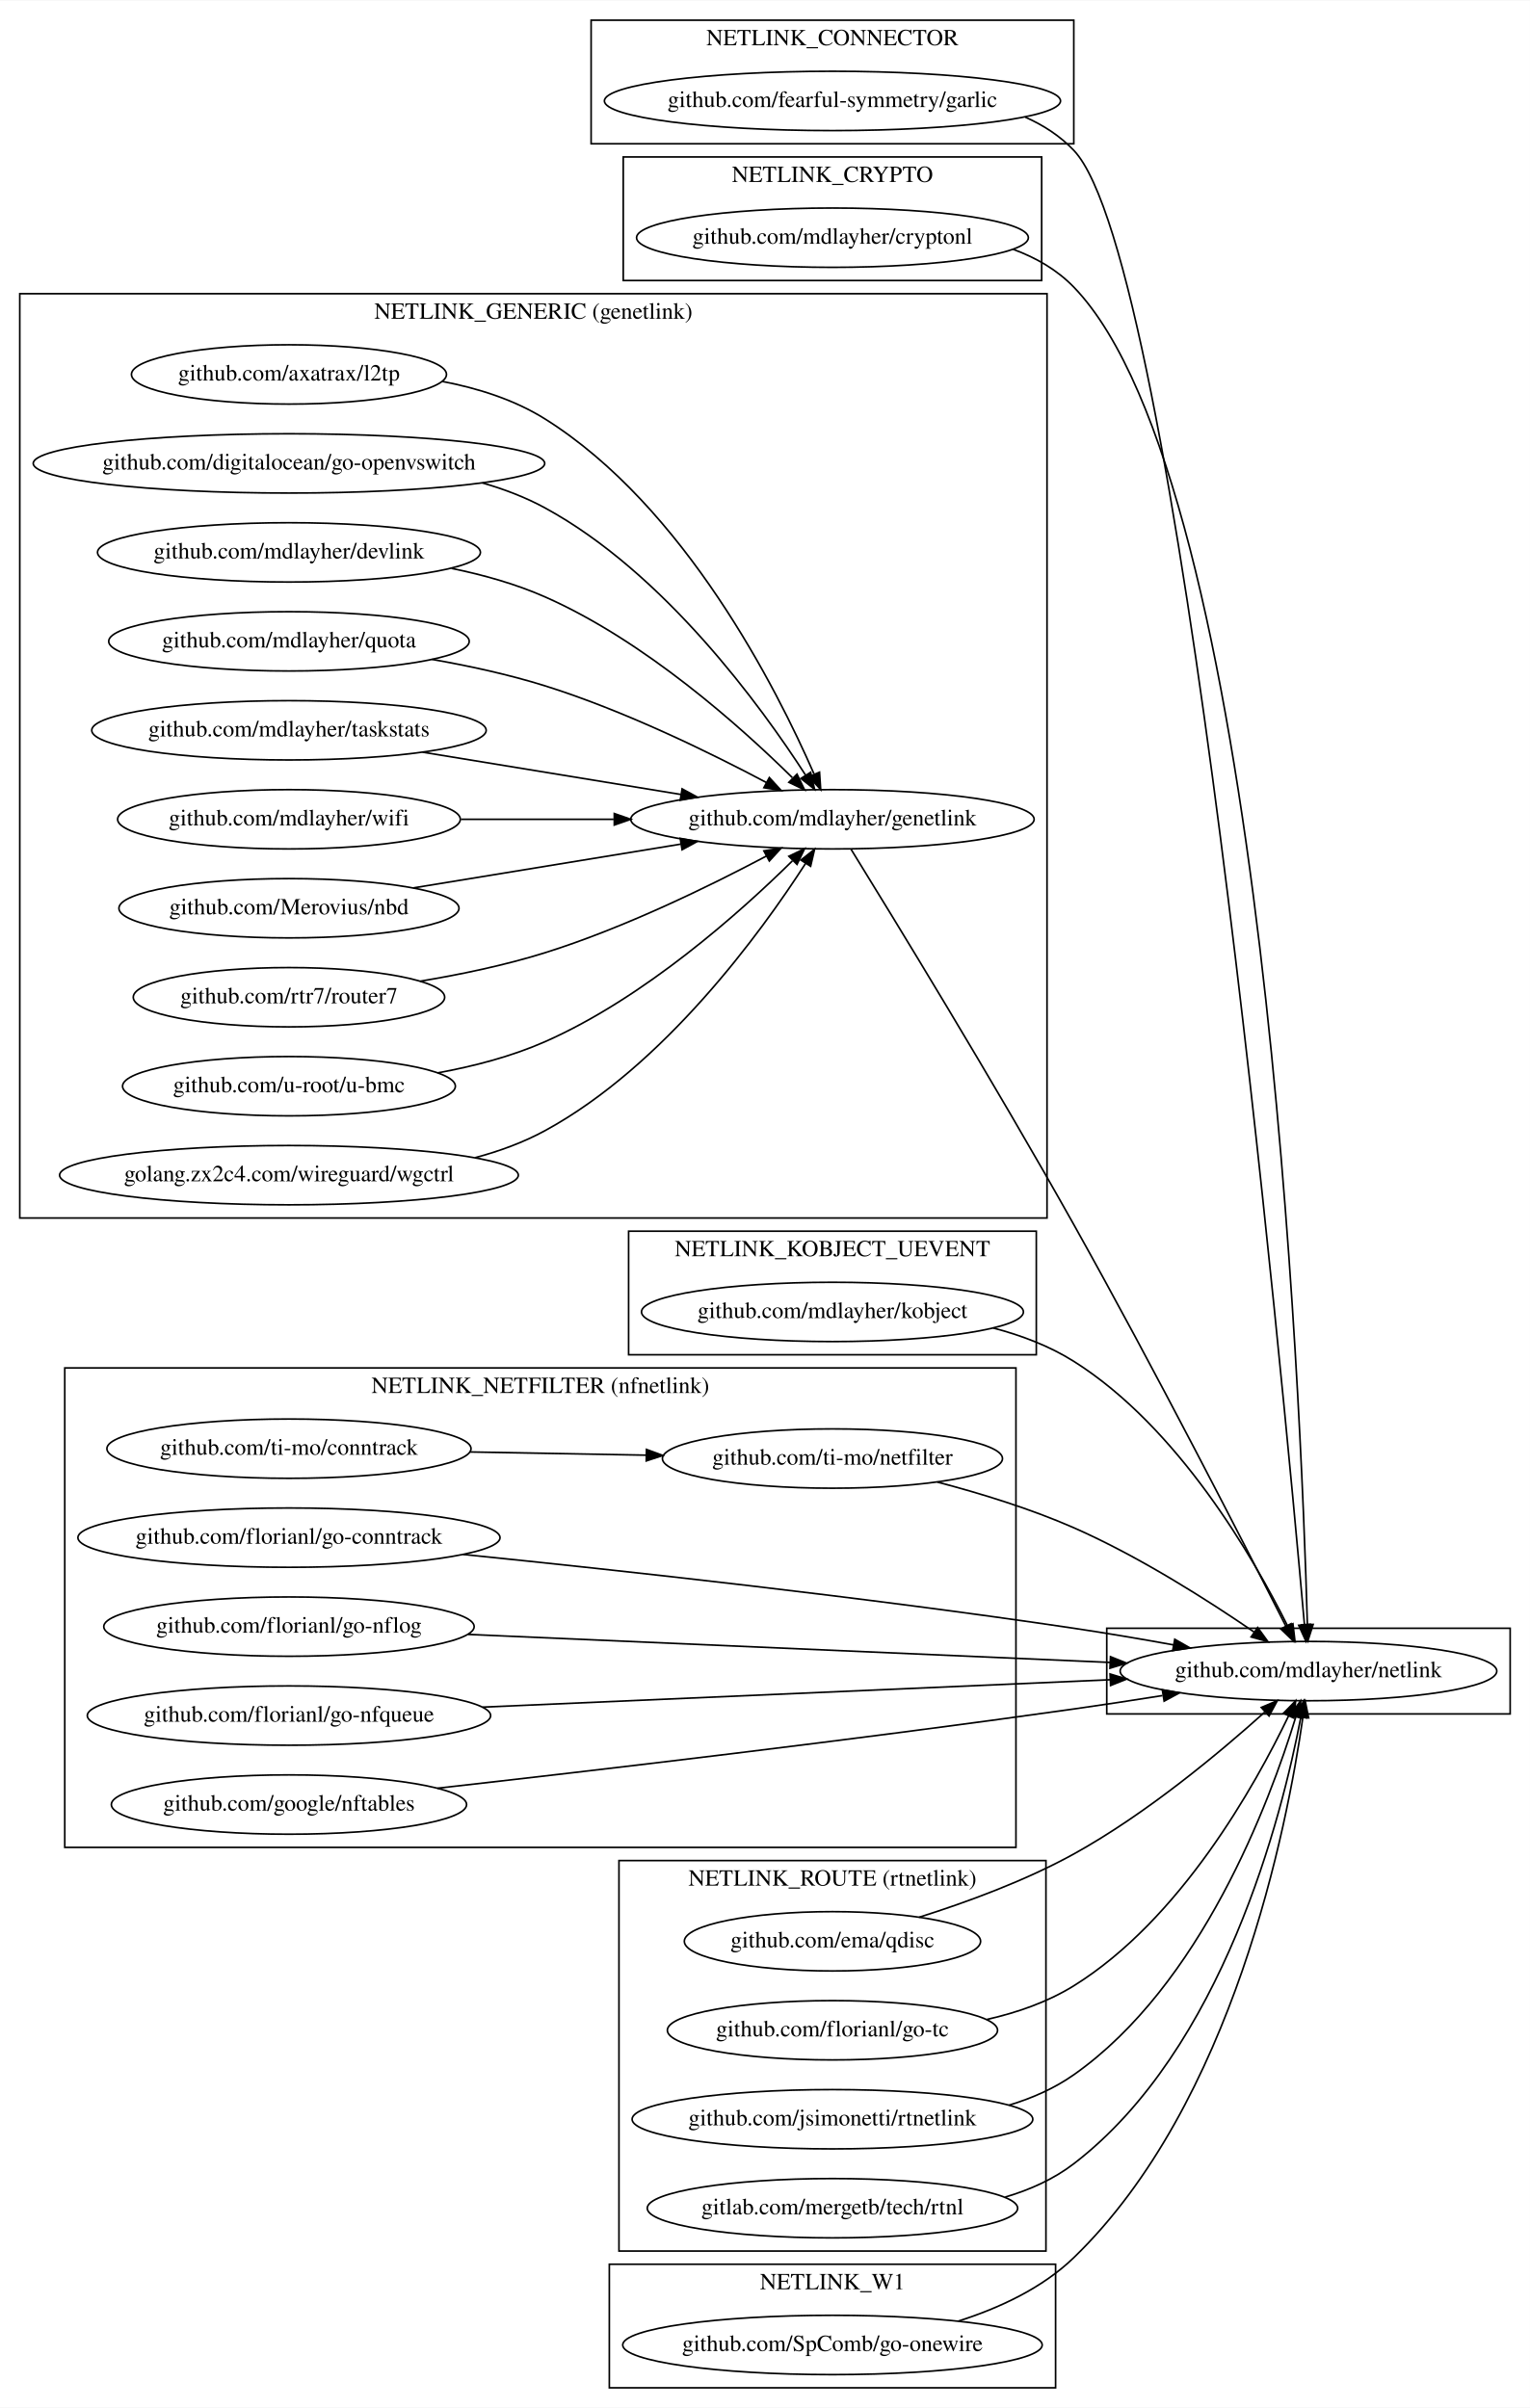
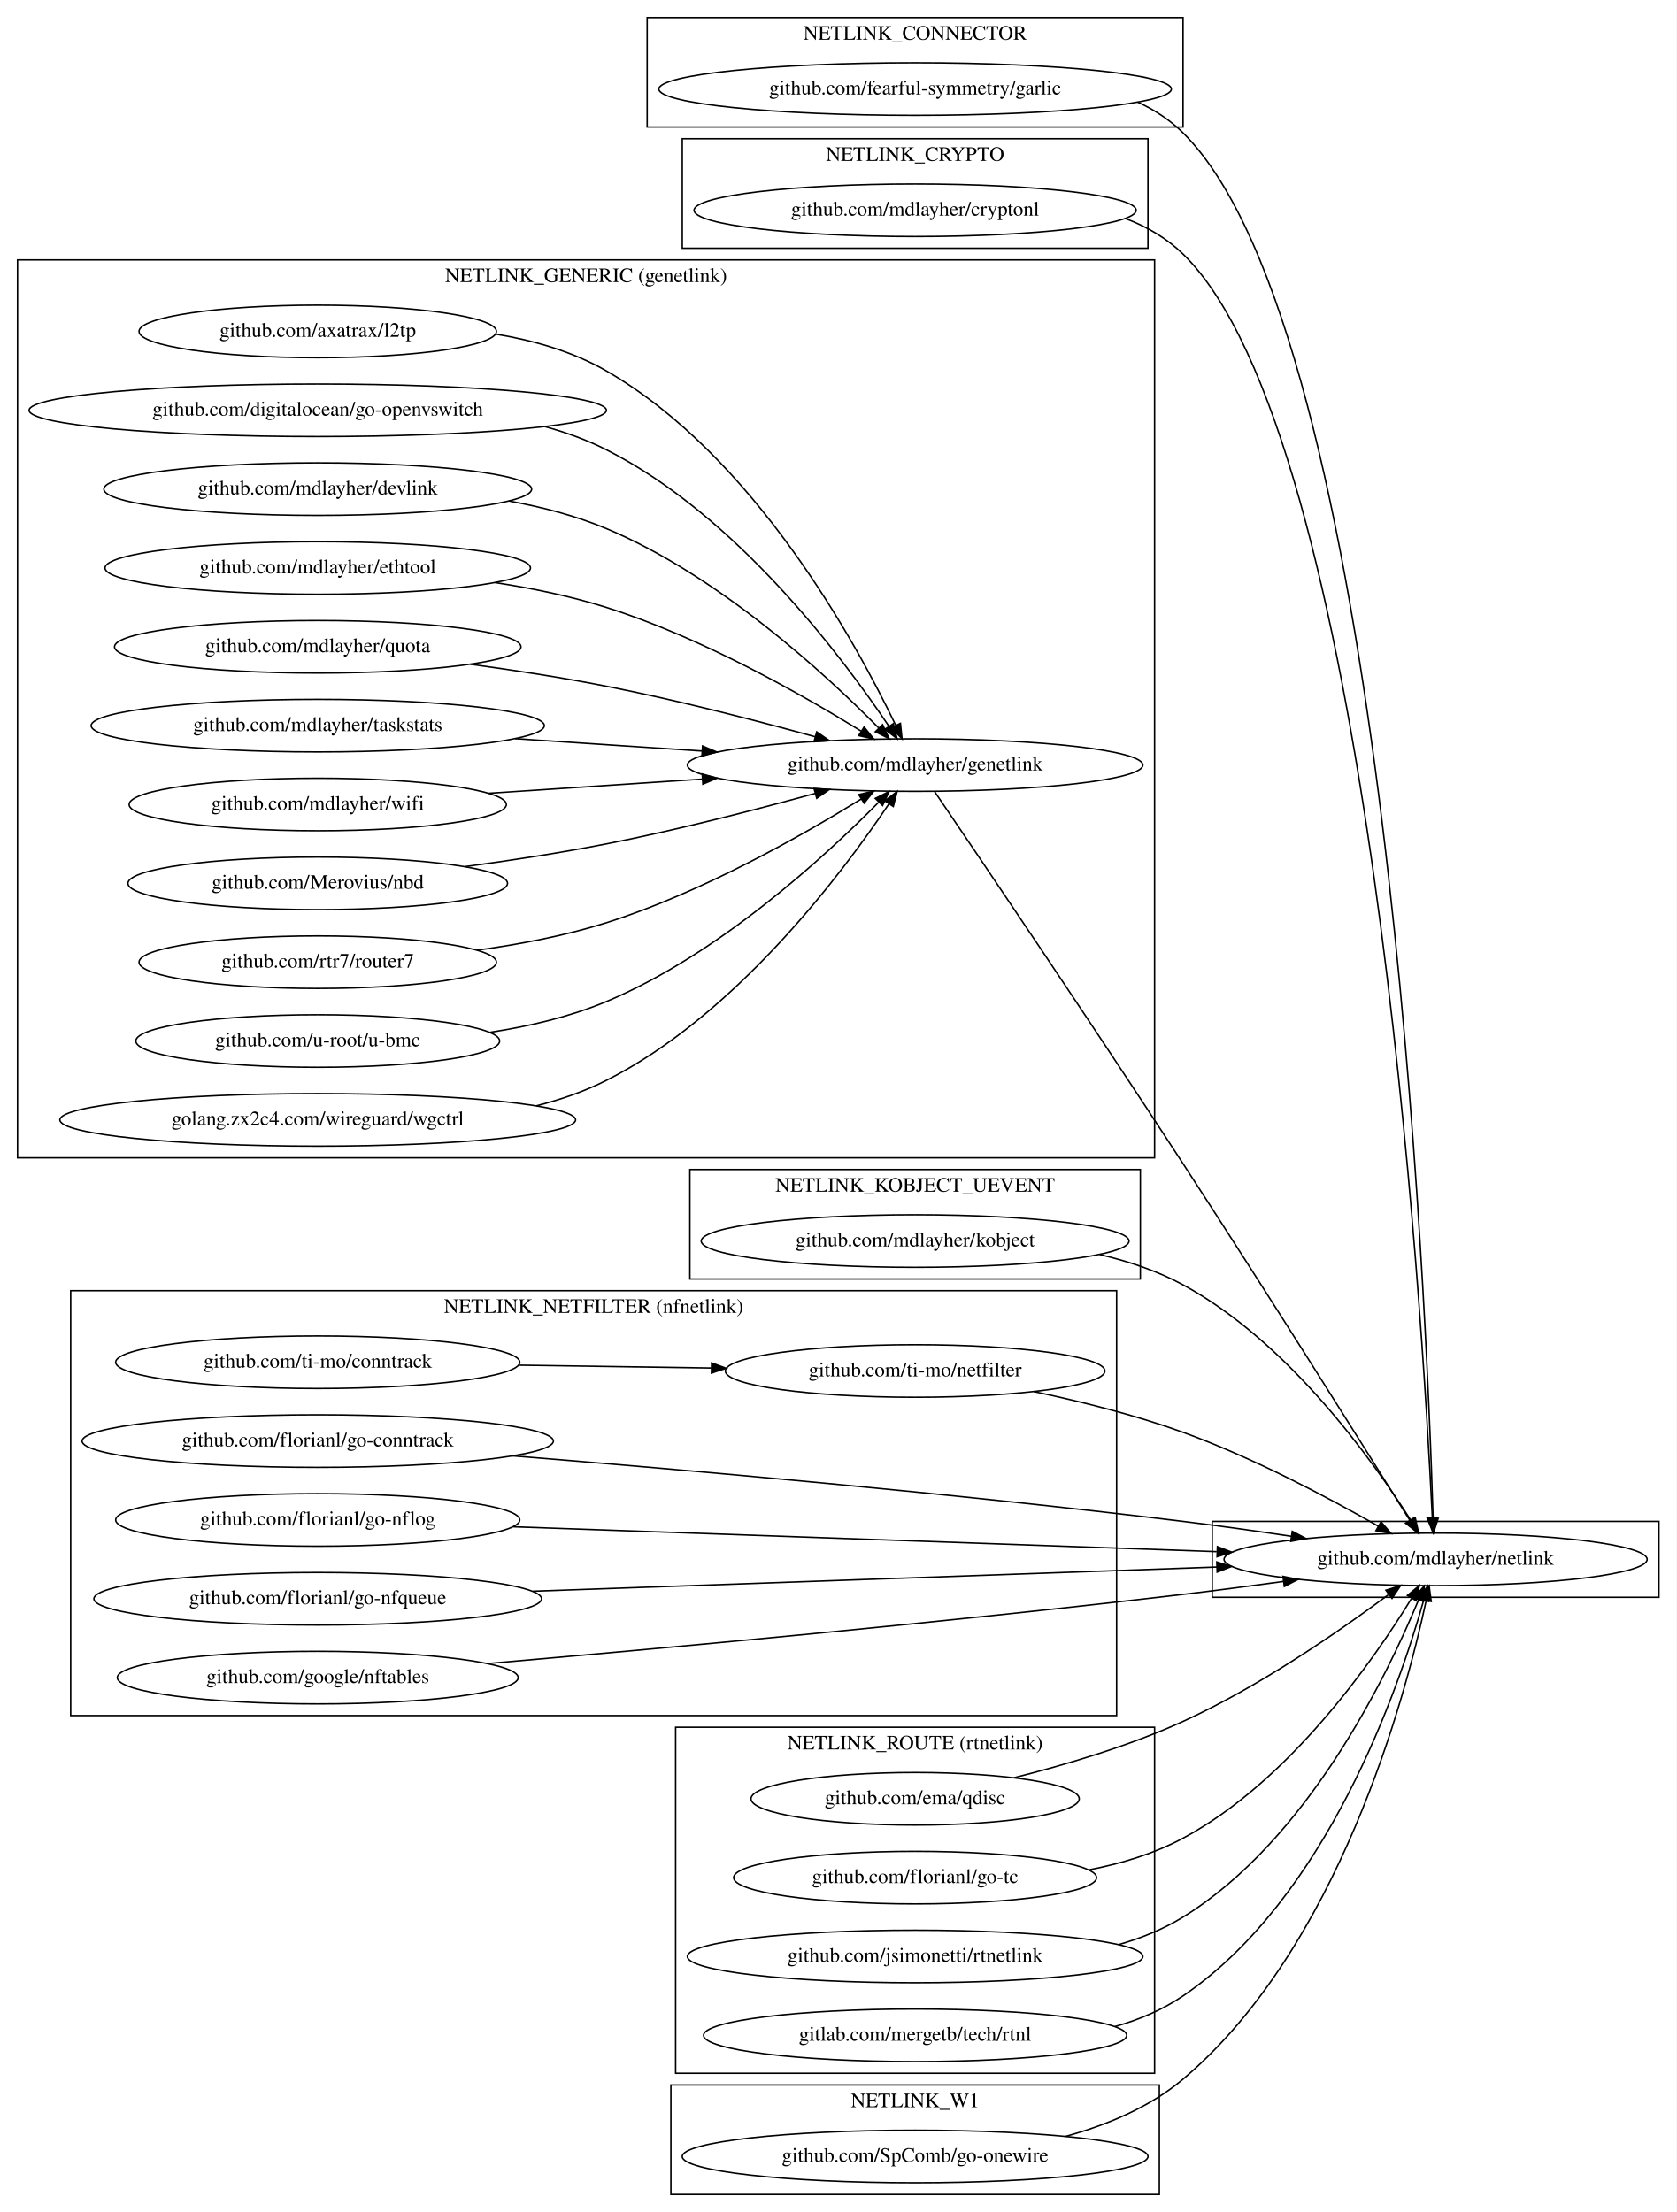
- <svg xmlns="http://www.w3.org/2000/svg" xmlns:xlink="http://www.w3.org/1999/xlink" width="928pt" height="1461pt" viewBox="0.00 0.00 928.33 1461.00">
-   <g id="graph0" class="graph" transform="scale(1 1) rotate(0) translate(4 1457)">
-     <polygon fill="#ffffff" stroke="transparent" points="-4,4 -4,-1457 924.328,-1457 924.328,4 -4,4" />
+ <svg xmlns="http://www.w3.org/2000/svg" xmlns:xlink="http://www.w3.org/1999/xlink" width="1148pt" height="1515pt" viewBox="0.00 0.00 1148.01 1515.00">
+   <g id="graph0" class="graph" transform="scale(1 1) rotate(0) translate(4 1511)">
+     <polygon fill="white" stroke="transparent" points="-4,4 -4,-1511 1144.01,-1511 1144.01,4 -4,4" />
    <g id="clust1" class="cluster">
-       <polygon fill="none" stroke="#000000" points="667.548,-417 667.548,-469 912.328,-469 912.328,-417 667.548,-417" />
+       <polygon fill="none" stroke="black" points="826.13,-417 826.13,-469 1132.01,-469 1132.01,-417 826.13,-417" />
    </g>
    <g id="clust2" class="cluster">
-       <polygon fill="none" stroke="#000000" points="354.672,-1370 354.672,-1445 647.548,-1445 647.548,-1370 354.672,-1370" />
-       <text text-anchor="middle" x="501.11" y="-1429.8" font-family="Times,serif" font-size="14.00" fill="#000000">NETLINK_CONNECTOR</text>
+       <polygon fill="none" stroke="black" points="439.16,-1424 439.16,-1499 806.13,-1499 806.13,-1424 439.16,-1424" />
+       <text text-anchor="middle" x="622.65" y="-1483.8" font-family="Times,serif" font-size="14.00">NETLINK_CONNECTOR</text>
    </g>
    <g id="clust4" class="cluster">
-       <polygon fill="none" stroke="#000000" points="374.171,-1287 374.171,-1362 628.05,-1362 628.05,-1287 374.171,-1287" />
-       <text text-anchor="middle" x="501.11" y="-1346.8" font-family="Times,serif" font-size="14.00" fill="#000000">NETLINK_CRYPTO</text>
+       <polygon fill="none" stroke="black" points="463.21,-1341 463.21,-1416 782.09,-1416 782.09,-1341 463.21,-1341" />
+       <text text-anchor="middle" x="622.65" y="-1400.8" font-family="Times,serif" font-size="14.00">NETLINK_CRYPTO</text>
    </g>
    <g id="clust6" class="cluster">
-       <polygon fill="none" stroke="#000000" points="8,-718 8,-1279 631.299,-1279 631.299,-718 8,-718" />
-       <text text-anchor="middle" x="319.65" y="-1263.8" font-family="Times,serif" font-size="14.00" fill="#000000">NETLINK_GENERIC (genetlink)</text>
+       <polygon fill="none" stroke="black" points="8,-718 8,-1333 786.64,-1333 786.64,-718 8,-718" />
+       <text text-anchor="middle" x="397.32" y="-1317.8" font-family="Times,serif" font-size="14.00">NETLINK_GENERIC (genetlink)</text>
    </g>
    <g id="clust8" class="cluster">
-       <polygon fill="none" stroke="#000000" points="377.42,-635 377.42,-710 624.8,-710 624.8,-635 377.42,-635" />
-       <text text-anchor="middle" x="501.11" y="-694.8" font-family="Times,serif" font-size="14.00" fill="#000000">NETLINK_KOBJECT_UEVENT</text>
+       <polygon fill="none" stroke="black" points="468.41,-635 468.41,-710 776.89,-710 776.89,-635 468.41,-635" />
+       <text text-anchor="middle" x="622.65" y="-694.8" font-family="Times,serif" font-size="14.00">NETLINK_KOBJECT_UEVENT</text>
    </g>
    <g id="clust10" class="cluster">
-       <polygon fill="none" stroke="#000000" points="35.298,-336 35.298,-627 612.451,-627 612.451,-336 35.298,-336" />
-       <text text-anchor="middle" x="323.874" y="-611.8" font-family="Times,serif" font-size="14.00" fill="#000000">NETLINK_NETFILTER (nfnetlink)</text>
+       <polygon fill="none" stroke="black" points="44.4,-336 44.4,-627 760.64,-627 760.64,-336 44.4,-336" />
+       <text text-anchor="middle" x="402.52" y="-611.8" font-family="Times,serif" font-size="14.00">NETLINK_NETFILTER (nfnetlink)</text>
    </g>
    <g id="clust13" class="cluster">
-       <polygon fill="none" stroke="#000000" points="371.571,-91 371.571,-328 630.649,-328 630.649,-91 371.571,-91" />
-       <text text-anchor="middle" x="501.11" y="-312.8" font-family="Times,serif" font-size="14.00" fill="#000000">NETLINK_ROUTE (rtnetlink)</text>
+       <polygon fill="none" stroke="black" points="458.66,-91 458.66,-328 786.64,-328 786.64,-91 458.66,-91" />
+       <text text-anchor="middle" x="622.65" y="-312.8" font-family="Times,serif" font-size="14.00">NETLINK_ROUTE (rtnetlink)</text>
    </g>
    <g id="clust15" class="cluster">
-       <polygon fill="none" stroke="#000000" points="365.721,-8 365.721,-83 636.499,-83 636.499,-8 365.721,-8" />
-       <text text-anchor="middle" x="501.11" y="-67.8" font-family="Times,serif" font-size="14.00" fill="#000000">NETLINK_W1</text>
+       <polygon fill="none" stroke="black" points="455.41,-8 455.41,-83 789.89,-83 789.89,-8 455.41,-8" />
+       <text text-anchor="middle" x="622.65" y="-67.8" font-family="Times,serif" font-size="14.00">NETLINK_W1</text>
    </g>
    <g id="node1" class="node">
      <g id="a_node1">
        <a xlink:href="https://github.com/mdlayher/netlink" xlink:title="github.com/mdlayher/netlink">
-           <ellipse fill="none" stroke="#000000" cx="789.938" cy="-443" rx="114.28" ry="18" />
-           <text text-anchor="middle" x="789.938" y="-439.3" font-family="Times,serif" font-size="14.00" fill="#000000">github.com/mdlayher/netlink</text>
+           <ellipse fill="none" stroke="black" cx="979.07" cy="-443" rx="144.87" ry="18" />
+           <text text-anchor="middle" x="979.07" y="-439.3" font-family="Times,serif" font-size="14.00">github.com/mdlayher/netlink</text>
        </a>
      </g>
    </g>
    <g id="node2" class="node">
      <g id="a_node2">
        <a xlink:href="https://github.com/fearful-symmetry/garlic" xlink:title="github.com/fearful-symmetry/garlic">
-           <ellipse fill="none" stroke="#000000" cx="501.11" cy="-1396" rx="138.375" ry="18" />
-           <text text-anchor="middle" x="501.11" y="-1392.3" font-family="Times,serif" font-size="14.00" fill="#000000">github.com/fearful-symmetry/garlic</text>
+           <ellipse fill="none" stroke="black" cx="622.65" cy="-1450" rx="175.47" ry="18" />
+           <text text-anchor="middle" x="622.65" y="-1446.3" font-family="Times,serif" font-size="14.00">github.com/fearful-symmetry/garlic</text>
        </a>
      </g>
    </g>
    <g id="edge1" class="edge">
-       <path fill="none" stroke="#000000" d="M618.09,-1386.168C629.097,-1381.294 639.227,-1374.739 647.548,-1366 711.289,-1299.056 774.458,-618.966 787.495,-471.224" />
-       <polygon fill="#000000" stroke="#000000" points="790.991,-471.418 788.379,-461.15 784.018,-470.806 790.991,-471.418" />
+       <path fill="none" stroke="black" d="M775.09,-1441.05C786.54,-1435.8 797.12,-1428.92 806.13,-1420 945.48,-1282.21 972.95,-617.34 977.34,-471.37" />
+       <polygon fill="black" stroke="black" points="980.84,-471.13 977.63,-461.04 973.85,-470.93 980.84,-471.13" />
    </g>
    <g id="node3" class="node">
      <g id="a_node3">
        <a xlink:href="https://github.com/mdlayher/cryptonl" xlink:title="github.com/mdlayher/cryptonl">
-           <ellipse fill="none" stroke="#000000" cx="501.11" cy="-1313" rx="118.879" ry="18" />
-           <text text-anchor="middle" x="501.11" y="-1309.3" font-family="Times,serif" font-size="14.00" fill="#000000">github.com/mdlayher/cryptonl</text>
+           <ellipse fill="none" stroke="black" cx="622.65" cy="-1367" rx="151.37" ry="18" />
+           <text text-anchor="middle" x="622.65" y="-1363.3" font-family="Times,serif" font-size="14.00">github.com/mdlayher/cryptonl</text>
        </a>
      </g>
    </g>
    <g id="edge2" class="edge">
-       <path fill="none" stroke="#000000" d="M610.733,-1305.948C624.534,-1300.894 637.359,-1293.543 647.548,-1283 763.273,-1163.253 785.581,-604.297 789.275,-471.404" />
-       <polygon fill="#000000" stroke="#000000" points="792.779,-471.315 789.544,-461.226 785.781,-471.129 792.779,-471.315" />
+       <path fill="none" stroke="black" d="M766.97,-1361.23C781.49,-1355.68 794.97,-1347.86 806.13,-1337 934.19,-1212.36 970.17,-610.39 976.82,-471.59" />
+       <polygon fill="black" stroke="black" points="980.33,-471.5 977.3,-461.35 973.34,-471.18 980.33,-471.5" />
    </g>
    <g id="node4" class="node">
      <g id="a_node4">
        <a xlink:href="https://github.com/mdlayher/genetlink" xlink:title="github.com/mdlayher/genetlink">
-           <ellipse fill="none" stroke="#000000" cx="501.11" cy="-960" rx="122.379" ry="18" />
-           <text text-anchor="middle" x="501.11" y="-956.3" font-family="Times,serif" font-size="14.00" fill="#000000">github.com/mdlayher/genetlink</text>
+           <ellipse fill="none" stroke="black" cx="622.65" cy="-987" rx="155.97" ry="18" />
+           <text text-anchor="middle" x="622.65" y="-983.3" font-family="Times,serif" font-size="14.00">github.com/mdlayher/genetlink</text>
        </a>
      </g>
    </g>
    <g id="edge3" class="edge">
-       <path fill="none" stroke="#000000" d="M512.282,-941.985C537.235,-901.588 599.111,-800.521 647.548,-714 696.835,-625.96 751.327,-519.464 776.2,-470.302" />
-       <polygon fill="#000000" stroke="#000000" points="779.384,-471.76 780.769,-461.256 773.136,-468.604 779.384,-471.76" />
+       <path fill="none" stroke="black" d="M635.97,-968.89C665.62,-925.25 743.13,-810.74 806.13,-714 863.98,-625.18 930.8,-518.71 961.32,-469.88" />
+       <polygon fill="black" stroke="black" points="964.42,-471.51 966.75,-461.17 958.48,-467.8 964.42,-471.51" />
    </g>
    <g id="node5" class="node">
      <g id="a_node5">
        <a xlink:href="https://github.com/axatrax/l2tp" xlink:title="github.com/axatrax/l2tp">
-           <ellipse fill="none" stroke="#000000" cx="171.336" cy="-1230" rx="95.583" ry="18" />
-           <text text-anchor="middle" x="171.336" y="-1226.3" font-family="Times,serif" font-size="14.00" fill="#000000">github.com/axatrax/l2tp</text>
+           <ellipse fill="none" stroke="black" cx="213.58" cy="-1284" rx="122.38" ry="18" />
+           <text text-anchor="middle" x="213.58" y="-1280.3" font-family="Times,serif" font-size="14.00">github.com/axatrax/l2tp</text>
        </a>
      </g>
    </g>
    <g id="edge4" class="edge">
-       <path fill="none" stroke="#000000" d="M264.339,-1225.76C285.995,-1221.634 308.121,-1214.635 326.672,-1203 411.433,-1149.843 467.411,-1039.07 489.924,-987.507" />
-       <polygon fill="#000000" stroke="#000000" points="493.268,-988.589 493.979,-978.018 486.831,-985.838 493.268,-988.589" />
+       <path fill="none" stroke="black" d="M335.31,-1282.19C361.59,-1277.86 388.33,-1270.15 411.16,-1257 512.47,-1198.65 582.36,-1070.58 609.3,-1014.37" />
+       <polygon fill="black" stroke="black" points="612.6,-1015.59 613.69,-1005.05 606.26,-1012.61 612.6,-1015.59" />
    </g>
    <g id="node6" class="node">
      <g id="a_node6">
        <a xlink:href="https://github.com/digitalocean/go-openvswitch" xlink:title="github.com/digitalocean/go-openvswitch">
-           <ellipse fill="none" stroke="#000000" cx="171.336" cy="-1176" rx="155.173" ry="18" />
-           <text text-anchor="middle" x="171.336" y="-1172.3" font-family="Times,serif" font-size="14.00" fill="#000000">github.com/digitalocean/go-openvswitch</text>
+           <ellipse fill="none" stroke="black" cx="213.58" cy="-1230" rx="197.66" ry="18" />
+           <text text-anchor="middle" x="213.58" y="-1226.3" font-family="Times,serif" font-size="14.00">github.com/digitalocean/go-openvswitch</text>
        </a>
      </g>
    </g>
    <g id="edge5" class="edge">
-       <path fill="none" stroke="#000000" d="M288.675,-1164.173C301.933,-1160.365 314.894,-1155.416 326.672,-1149 399.005,-1109.6 457.668,-1028.849 484.804,-986.796" />
-       <polygon fill="#000000" stroke="#000000" points="487.859,-988.515 490.261,-978.196 481.948,-984.764 487.859,-988.515" />
+       <path fill="none" stroke="black" d="M369.18,-1218.82C383.78,-1214.81 398.02,-1209.64 411.16,-1203 500.09,-1158.12 573.09,-1060.66 604.72,-1013.55" />
+       <polygon fill="black" stroke="black" points="607.72,-1015.37 610.32,-1005.1 601.88,-1011.51 607.72,-1015.37" />
    </g>
    <g id="node7" class="node">
      <g id="a_node7">
        <a xlink:href="https://github.com/mdlayher/devlink" xlink:title="github.com/mdlayher/devlink">
-           <ellipse fill="none" stroke="#000000" cx="171.336" cy="-1122" rx="116.18" ry="18" />
-           <text text-anchor="middle" x="171.336" y="-1118.3" font-family="Times,serif" font-size="14.00" fill="#000000">github.com/mdlayher/devlink</text>
+           <ellipse fill="none" stroke="black" cx="213.58" cy="-1176" rx="146.47" ry="18" />
+           <text text-anchor="middle" x="213.58" y="-1172.3" font-family="Times,serif" font-size="14.00">github.com/mdlayher/devlink</text>
        </a>
      </g>
    </g>
    <g id="edge6" class="edge">
-       <path fill="none" stroke="#000000" d="M270.007,-1112.281C289.303,-1108.333 309.016,-1102.787 326.672,-1095 387.075,-1068.361 445.229,-1016.381 476.773,-985.27" />
-       <polygon fill="#000000" stroke="#000000" points="479.608,-987.384 484.204,-977.838 474.658,-982.434 479.608,-987.384" />
+       <path fill="none" stroke="black" d="M344.3,-1167.91C367.14,-1163.77 390.27,-1157.74 411.16,-1149 488.01,-1116.85 561.22,-1049.4 597.65,-1012.49" />
+       <polygon fill="black" stroke="black" points="600.38,-1014.7 604.86,-1005.1 595.37,-1009.81 600.38,-1014.7" />
    </g>
    <g id="node8" class="node">
      <g id="a_node8">
-         <a xlink:href="https://github.com/mdlayher/quota" xlink:title="github.com/mdlayher/quota">
-           <ellipse fill="none" stroke="#000000" cx="171.336" cy="-1068" rx="109.381" ry="18" />
-           <text text-anchor="middle" x="171.336" y="-1064.3" font-family="Times,serif" font-size="14.00" fill="#000000">github.com/mdlayher/quota</text>
+         <a xlink:href="https://github.com/mdlayher/ethtool" xlink:title="github.com/mdlayher/ethtool">
+           <ellipse fill="none" stroke="black" cx="213.58" cy="-1122" rx="145.67" ry="18" />
+           <text text-anchor="middle" x="213.58" y="-1118.3" font-family="Times,serif" font-size="14.00">github.com/mdlayher/ethtool</text>
        </a>
      </g>
    </g>
    <g id="edge7" class="edge">
-       <path fill="none" stroke="#000000" d="M258.164,-1057.045C280.751,-1053.075 304.86,-1047.829 326.672,-1041 374.644,-1025.981 426.52,-1000.615 461.118,-982.264" />
-       <polygon fill="#000000" stroke="#000000" points="462.802,-985.333 469.964,-977.525 459.497,-979.163 462.802,-985.333" />
+       <path fill="none" stroke="black" d="M335.04,-1112C360.53,-1108.08 387.02,-1102.61 411.16,-1095 475.99,-1074.57 544.96,-1035.42 585.63,-1010.3" />
+       <polygon fill="black" stroke="black" points="587.73,-1013.11 594.36,-1004.85 584.02,-1007.17 587.73,-1013.11" />
    </g>
    <g id="node9" class="node">
      <g id="a_node9">
-         <a xlink:href="https://github.com/mdlayher/taskstats" xlink:title="github.com/mdlayher/taskstats">
-           <ellipse fill="none" stroke="#000000" cx="171.336" cy="-1014" rx="119.679" ry="18" />
-           <text text-anchor="middle" x="171.336" y="-1010.3" font-family="Times,serif" font-size="14.00" fill="#000000">github.com/mdlayher/taskstats</text>
+         <a xlink:href="https://github.com/mdlayher/quota" xlink:title="github.com/mdlayher/quota">
+           <ellipse fill="none" stroke="black" cx="213.58" cy="-1068" rx="139.18" ry="18" />
+           <text text-anchor="middle" x="213.58" y="-1064.3" font-family="Times,serif" font-size="14.00">github.com/mdlayher/quota</text>
        </a>
      </g>
    </g>
    <g id="edge8" class="edge">
-       <path fill="none" stroke="#000000" d="M252.43,-1000.721C299.889,-992.95 359.962,-983.113 409.175,-975.054" />
-       <polygon fill="#000000" stroke="#000000" points="409.881,-978.485 419.184,-973.415 408.75,-971.577 409.881,-978.485" />
+       <path fill="none" stroke="black" d="M318,-1056.06C348.15,-1051.97 381.08,-1046.91 411.16,-1041 459.39,-1031.54 513.03,-1017.72 554.09,-1006.43" />
+       <polygon fill="black" stroke="black" points="555.28,-1009.74 563.98,-1003.7 553.41,-1002.99 555.28,-1009.74" />
    </g>
    <g id="node10" class="node">
      <g id="a_node10">
-         <a xlink:href="https://github.com/mdlayher/wifi" xlink:title="github.com/mdlayher/wifi">
-           <ellipse fill="none" stroke="#000000" cx="171.336" cy="-960" rx="103.981" ry="18" />
-           <text text-anchor="middle" x="171.336" y="-956.3" font-family="Times,serif" font-size="14.00" fill="#000000">github.com/mdlayher/wifi</text>
+         <a xlink:href="https://github.com/mdlayher/taskstats" xlink:title="github.com/mdlayher/taskstats">
+           <ellipse fill="none" stroke="black" cx="213.58" cy="-1014" rx="155.17" ry="18" />
+           <text text-anchor="middle" x="213.58" y="-1010.3" font-family="Times,serif" font-size="14.00">github.com/mdlayher/taskstats</text>
        </a>
      </g>
    </g>
    <g id="edge9" class="edge">
-       <path fill="none" stroke="#000000" d="M275.679,-960C305.093,-960 337.492,-960 368.332,-960" />
-       <polygon fill="#000000" stroke="#000000" points="368.725,-963.5 378.725,-960 368.724,-956.5 368.725,-963.5" />
+       <path fill="none" stroke="black" d="M348.72,-1005.1C389.7,-1002.38 434.95,-999.38 476.62,-996.62" />
+       <polygon fill="black" stroke="black" points="477.1,-1000.1 486.85,-995.94 476.64,-993.11 477.1,-1000.1" />
    </g>
    <g id="node11" class="node">
      <g id="a_node11">
-         <a xlink:href="https://github.com/Merovius/nbd" xlink:title="github.com/Merovius/nbd">
-           <ellipse fill="none" stroke="#000000" cx="171.336" cy="-906" rx="103.182" ry="18" />
-           <text text-anchor="middle" x="171.336" y="-902.3" font-family="Times,serif" font-size="14.00" fill="#000000">github.com/Merovius/nbd</text>
+         <a xlink:href="https://github.com/mdlayher/wifi" xlink:title="github.com/mdlayher/wifi">
+           <ellipse fill="none" stroke="black" cx="213.58" cy="-960" rx="129.18" ry="18" />
+           <text text-anchor="middle" x="213.58" y="-956.3" font-family="Times,serif" font-size="14.00">github.com/mdlayher/wifi</text>
        </a>
      </g>
    </g>
    <g id="edge10" class="edge">
-       <path fill="none" stroke="#000000" d="M246.993,-918.389C295.216,-926.285 358.01,-936.567 409.11,-944.935" />
-       <polygon fill="#000000" stroke="#000000" points="408.733,-948.42 419.167,-946.582 409.864,-941.512 408.733,-948.42" />
+       <path fill="none" stroke="black" d="M330.69,-967.7C376.21,-970.72 428.94,-974.22 476.9,-977.4" />
+       <polygon fill="black" stroke="black" points="476.85,-980.9 487.06,-978.07 477.31,-973.92 476.85,-980.9" />
    </g>
    <g id="node12" class="node">
      <g id="a_node12">
-         <a xlink:href="https://github.com/rtr7/router7" xlink:title="github.com/rtr7/router7">
-           <ellipse fill="none" stroke="#000000" cx="171.336" cy="-852" rx="94.484" ry="18" />
-           <text text-anchor="middle" x="171.336" y="-848.3" font-family="Times,serif" font-size="14.00" fill="#000000">github.com/rtr7/router7</text>
+         <a xlink:href="https://github.com/Merovius/nbd" xlink:title="github.com/Merovius/nbd">
+           <ellipse fill="none" stroke="black" cx="213.58" cy="-906" rx="129.98" ry="18" />
+           <text text-anchor="middle" x="213.58" y="-902.3" font-family="Times,serif" font-size="14.00">github.com/Merovius/nbd</text>
        </a>
      </g>
    </g>
    <g id="edge11" class="edge">
-       <path fill="none" stroke="#000000" d="M250.919,-861.715C275.528,-865.812 302.509,-871.435 326.672,-879 374.644,-894.019 426.52,-919.385 461.118,-937.736" />
-       <polygon fill="#000000" stroke="#000000" points="459.497,-940.837 469.964,-942.475 462.802,-934.667 459.497,-940.837" />
+       <path fill="none" stroke="black" d="M314.2,-917.43C345.37,-921.61 379.81,-926.85 411.16,-933 459.39,-942.46 513.03,-956.28 554.09,-967.57" />
+       <polygon fill="black" stroke="black" points="553.41,-971.01 563.98,-970.3 555.28,-964.26 553.41,-971.01" />
    </g>
    <g id="node13" class="node">
      <g id="a_node13">
-         <a xlink:href="https://github.com/u-root/u-bmc" xlink:title="github.com/u-root/u-bmc">
-           <ellipse fill="none" stroke="#000000" cx="171.336" cy="-798" rx="100.983" ry="18" />
-           <text text-anchor="middle" x="171.336" y="-794.3" font-family="Times,serif" font-size="14.00" fill="#000000">github.com/u-root/u-bmc</text>
+         <a xlink:href="https://github.com/rtr7/router7" xlink:title="github.com/rtr7/router7">
+           <ellipse fill="none" stroke="black" cx="213.58" cy="-852" rx="122.38" ry="18" />
+           <text text-anchor="middle" x="213.58" y="-848.3" font-family="Times,serif" font-size="14.00">github.com/rtr7/router7</text>
        </a>
      </g>
    </g>
    <g id="edge12" class="edge">
-       <path fill="none" stroke="#000000" d="M261.42,-806.059C283.386,-810.065 306.386,-816.053 326.672,-825 387.075,-851.639 445.229,-903.619 476.773,-934.73" />
-       <polygon fill="#000000" stroke="#000000" points="474.658,-937.566 484.204,-942.162 479.608,-932.616 474.658,-937.566" />
+       <path fill="none" stroke="black" d="M322.65,-860.2C351.82,-864.2 383.07,-870.15 411.16,-879 475.99,-899.43 544.96,-938.58 585.63,-963.7" />
+       <polygon fill="black" stroke="black" points="584.02,-966.83 594.36,-969.15 587.73,-960.89 584.02,-966.83" />
    </g>
    <g id="node14" class="node">
      <g id="a_node14">
-         <a xlink:href="https://golang.zx2c4.com/wireguard/wgctrl" xlink:title="golang.zx2c4.com/wireguard/wgctrl">
-           <ellipse fill="none" stroke="#000000" cx="171.336" cy="-744" rx="139.175" ry="18" />
-           <text text-anchor="middle" x="171.336" y="-740.3" font-family="Times,serif" font-size="14.00" fill="#000000">golang.zx2c4.com/wireguard/wgctrl</text>
+         <a xlink:href="https://github.com/u-root/u-bmc" xlink:title="github.com/u-root/u-bmc">
+           <ellipse fill="none" stroke="black" cx="213.58" cy="-798" rx="124.58" ry="18" />
+           <text text-anchor="middle" x="213.58" y="-794.3" font-family="Times,serif" font-size="14.00">github.com/u-root/u-bmc</text>
        </a>
      </g>
    </g>
    <g id="edge13" class="edge">
-       <path fill="none" stroke="#000000" d="M284.2,-754.587C299.009,-758.543 313.572,-763.864 326.672,-771 399.005,-810.4 457.668,-891.151 484.804,-933.204" />
-       <polygon fill="#000000" stroke="#000000" points="481.948,-935.236 490.261,-941.804 487.859,-931.485 481.948,-935.236" />
+       <path fill="none" stroke="black" d="M331.58,-803.97C358.44,-808.07 386.38,-814.63 411.16,-825 488.01,-857.15 561.22,-924.6 597.65,-961.51" />
+       <polygon fill="black" stroke="black" points="595.37,-964.19 604.86,-968.9 600.38,-959.3 595.37,-964.19" />
    </g>
    <g id="node15" class="node">
      <g id="a_node15">
-         <a xlink:href="https://github.com/mdlayher/kobject" xlink:title="github.com/mdlayher/kobject">
-           <ellipse fill="none" stroke="#000000" cx="501.11" cy="-661" rx="115.88" ry="18" />
-           <text text-anchor="middle" x="501.11" y="-657.3" font-family="Times,serif" font-size="14.00" fill="#000000">github.com/mdlayher/kobject</text>
+         <a xlink:href="https://golang.zx2c4.com/wireguard/wgctrl" xlink:title="golang.zx2c4.com/wireguard/wgctrl">
+           <ellipse fill="none" stroke="black" cx="213.58" cy="-744" rx="176.57" ry="18" />
+           <text text-anchor="middle" x="213.58" y="-740.3" font-family="Times,serif" font-size="14.00">golang.zx2c4.com/wireguard/wgctrl</text>
        </a>
      </g>
    </g>
    <g id="edge14" class="edge">
-       <path fill="none" stroke="#000000" d="M598.653,-651.247C615.797,-646.743 632.838,-640.27 647.548,-631 711.016,-591.003 756.574,-511.953 777.347,-470.242" />
-       <polygon fill="#000000" stroke="#000000" points="780.514,-471.734 781.747,-461.211 774.221,-468.668 780.514,-471.734" />
+       <path fill="none" stroke="black" d="M363.27,-753.62C379.93,-757.83 396.25,-763.47 411.16,-771 500.09,-815.88 573.09,-913.34 604.72,-960.45" />
+       <polygon fill="black" stroke="black" points="601.88,-962.49 610.32,-968.9 607.72,-958.63 601.88,-962.49" />
    </g>
    <g id="node16" class="node">
      <g id="a_node16">
-         <a xlink:href="https://github.com/florianl/go-conntrack" xlink:title="github.com/florianl/go-conntrack">
-           <ellipse fill="none" stroke="#000000" cx="171.336" cy="-524" rx="128.077" ry="18" />
-           <text text-anchor="middle" x="171.336" y="-520.3" font-family="Times,serif" font-size="14.00" fill="#000000">github.com/florianl/go-conntrack</text>
+         <a xlink:href="https://github.com/mdlayher/kobject" xlink:title="github.com/mdlayher/kobject">
+           <ellipse fill="none" stroke="black" cx="622.65" cy="-661" rx="146.47" ry="18" />
+           <text text-anchor="middle" x="622.65" y="-657.3" font-family="Times,serif" font-size="14.00">github.com/mdlayher/kobject</text>
        </a>
      </g>
    </g>
    <g id="edge15" class="edge">
-       <path fill="none" stroke="#000000" d="M277.047,-513.8C373.722,-503.995 520.572,-487.904 647.548,-469 667.216,-466.072 688.33,-462.47 708.116,-458.89" />
-       <polygon fill="#000000" stroke="#000000" points="708.81,-462.321 718.018,-457.081 707.552,-455.435 708.81,-462.321" />
+       <path fill="none" stroke="black" d="M749.05,-651.76C768.9,-647.13 788.63,-640.48 806.13,-631 877.87,-592.14 935.5,-511.67 962.1,-469.73" />
+       <polygon fill="black" stroke="black" points="965.13,-471.49 967.45,-461.15 959.19,-467.79 965.13,-471.49" />
    </g>
    <g id="node17" class="node">
      <g id="a_node17">
-         <a xlink:href="https://github.com/florianl/go-nflog" xlink:title="github.com/florianl/go-nflog">
-           <ellipse fill="none" stroke="#000000" cx="171.336" cy="-470" rx="112.38" ry="18" />
-           <text text-anchor="middle" x="171.336" y="-466.3" font-family="Times,serif" font-size="14.00" fill="#000000">github.com/florianl/go-nflog</text>
+         <a xlink:href="https://github.com/florianl/go-conntrack" xlink:title="github.com/florianl/go-conntrack">
+           <ellipse fill="none" stroke="black" cx="213.58" cy="-524" rx="161.37" ry="18" />
+           <text text-anchor="middle" x="213.58" y="-520.3" font-family="Times,serif" font-size="14.00">github.com/florianl/go-conntrack</text>
        </a>
      </g>
    </g>
    <g id="edge16" class="edge">
-       <path fill="none" stroke="#000000" d="M280.151,-465.251C389.185,-460.492 556.624,-453.183 669.573,-448.253" />
-       <polygon fill="#000000" stroke="#000000" points="669.81,-451.747 679.648,-447.814 669.505,-444.753 669.81,-451.747" />
+       <path fill="none" stroke="black" d="M346.97,-513.88C467.01,-504.18 648.72,-488.2 806.13,-469 830.23,-466.06 856.16,-462.4 880.39,-458.77" />
+       <polygon fill="black" stroke="black" points="880.93,-462.22 890.29,-457.27 879.88,-455.3 880.93,-462.22" />
    </g>
    <g id="node18" class="node">
      <g id="a_node18">
-         <a xlink:href="https://github.com/florianl/go-nfqueue" xlink:title="github.com/florianl/go-nfqueue">
-           <ellipse fill="none" stroke="#000000" cx="171.336" cy="-416" rx="122.379" ry="18" />
-           <text text-anchor="middle" x="171.336" y="-412.3" font-family="Times,serif" font-size="14.00" fill="#000000">github.com/florianl/go-nfqueue</text>
+         <a xlink:href="https://github.com/florianl/go-nflog" xlink:title="github.com/florianl/go-nflog">
+           <ellipse fill="none" stroke="black" cx="213.58" cy="-470" rx="138.38" ry="18" />
+           <text text-anchor="middle" x="213.58" y="-466.3" font-family="Times,serif" font-size="14.00">github.com/florianl/go-nflog</text>
        </a>
      </g>
    </g>
    <g id="edge17" class="edge">
-       <path fill="none" stroke="#000000" d="M288.782,-421.126C397.859,-425.887 559.547,-432.944 669.556,-437.746" />
-       <polygon fill="#000000" stroke="#000000" points="669.561,-441.249 679.704,-438.189 669.866,-434.256 669.561,-441.249" />
+       <path fill="none" stroke="black" d="M347.57,-465.3C481.99,-460.54 689.29,-453.21 829.15,-448.27" />
+       <polygon fill="black" stroke="black" points="829.65,-451.75 839.52,-447.9 829.4,-444.76 829.65,-451.75" />
    </g>
    <g id="node19" class="node">
      <g id="a_node19">
-         <a xlink:href="https://github.com/google/nftables" xlink:title="github.com/google/nftables">
-           <ellipse fill="none" stroke="#000000" cx="171.336" cy="-362" rx="107.781" ry="18" />
-           <text text-anchor="middle" x="171.336" y="-358.3" font-family="Times,serif" font-size="14.00" fill="#000000">github.com/google/nftables</text>
+         <a xlink:href="https://github.com/florianl/go-nfqueue" xlink:title="github.com/florianl/go-nfqueue">
+           <ellipse fill="none" stroke="black" cx="213.58" cy="-416" rx="153.27" ry="18" />
+           <text text-anchor="middle" x="213.58" y="-412.3" font-family="Times,serif" font-size="14.00">github.com/florianl/go-nfqueue</text>
        </a>
      </g>
    </g>
    <g id="edge18" class="edge">
-       <path fill="none" stroke="#000000" d="M261.439,-371.916C357.304,-382.713 513.338,-400.995 647.548,-420 664.958,-422.465 683.529,-425.309 701.316,-428.137" />
-       <polygon fill="#000000" stroke="#000000" points="701.255,-431.672 711.683,-429.798 702.363,-424.76 701.255,-431.672" />
+       <path fill="none" stroke="black" d="M360.89,-421.17C495.43,-425.93 693.98,-432.95 829.3,-437.74" />
+       <polygon fill="black" stroke="black" points="829.22,-441.24 839.34,-438.09 829.47,-434.24 829.22,-441.24" />
    </g>
    <g id="node20" class="node">
      <g id="a_node20">
-         <a xlink:href="https://github.com/ti-mo/netfilter" xlink:title="github.com/ti-mo/netfilter">
-           <ellipse fill="none" stroke="#000000" cx="501.11" cy="-572" rx="103.182" ry="18" />
-           <text text-anchor="middle" x="501.11" y="-568.3" font-family="Times,serif" font-size="14.00" fill="#000000">github.com/ti-mo/netfilter</text>
+         <a xlink:href="https://github.com/google/nftables" xlink:title="github.com/google/nftables">
+           <ellipse fill="none" stroke="black" cx="213.58" cy="-362" rx="137.28" ry="18" />
+           <text text-anchor="middle" x="213.58" y="-358.3" font-family="Times,serif" font-size="14.00">github.com/google/nftables</text>
        </a>
      </g>
    </g>
    <g id="edge19" class="edge">
-       <path fill="none" stroke="#000000" d="M564.765,-557.732C590.967,-550.844 621.275,-541.541 647.548,-530 687.209,-512.578 729.118,-485.826 757.117,-466.587" />
-       <polygon fill="#000000" stroke="#000000" points="759.124,-469.455 765.342,-460.877 755.132,-463.705 759.124,-469.455" />
+       <path fill="none" stroke="black" d="M329.52,-371.61C448.83,-381.94 640.78,-399.5 806.13,-419 828.43,-421.63 852.3,-424.76 874.95,-427.88" />
+       <polygon fill="black" stroke="black" points="874.53,-431.35 884.92,-429.26 875.49,-424.42 874.53,-431.35" />
    </g>
    <g id="node21" class="node">
      <g id="a_node21">
-         <a xlink:href="https://github.com/ti-mo/conntrack" xlink:title="github.com/ti-mo/conntrack">
-           <ellipse fill="none" stroke="#000000" cx="171.336" cy="-578" rx="110.48" ry="18" />
-           <text text-anchor="middle" x="171.336" y="-574.3" font-family="Times,serif" font-size="14.00" fill="#000000">github.com/ti-mo/conntrack</text>
+         <a xlink:href="https://github.com/ti-mo/netfilter" xlink:title="github.com/ti-mo/netfilter">
+           <ellipse fill="none" stroke="black" cx="622.65" cy="-572" rx="129.98" ry="18" />
+           <text text-anchor="middle" x="622.65" y="-568.3" font-family="Times,serif" font-size="14.00">github.com/ti-mo/netfilter</text>
        </a>
      </g>
    </g>
    <g id="edge20" class="edge">
-       <path fill="none" stroke="#000000" d="M281.146,-576.002C315.508,-575.377 353.476,-574.686 388.058,-574.057" />
-       <polygon fill="#000000" stroke="#000000" points="388.258,-577.554 398.193,-573.872 388.131,-570.555 388.258,-577.554" />
+       <path fill="none" stroke="black" d="M703.9,-557.91C736.18,-551.12 773.43,-541.84 806.13,-530 854.07,-512.65 905.86,-485.13 939.93,-465.69" />
+       <polygon fill="black" stroke="black" points="941.7,-468.71 948.62,-460.69 938.21,-462.64 941.7,-468.71" />
    </g>
    <g id="node22" class="node">
      <g id="a_node22">
-         <a xlink:href="https://github.com/ema/qdisc" xlink:title="github.com/ema/qdisc">
-           <ellipse fill="none" stroke="#000000" cx="501.11" cy="-279" rx="89.885" ry="18" />
-           <text text-anchor="middle" x="501.11" y="-275.3" font-family="Times,serif" font-size="14.00" fill="#000000">github.com/ema/qdisc</text>
+         <a xlink:href="https://github.com/ti-mo/conntrack" xlink:title="github.com/ti-mo/conntrack">
+           <ellipse fill="none" stroke="black" cx="213.58" cy="-578" rx="138.38" ry="18" />
+           <text text-anchor="middle" x="213.58" y="-574.3" font-family="Times,serif" font-size="14.00">github.com/ti-mo/conntrack</text>
        </a>
      </g>
    </g>
    <g id="edge21" class="edge">
-       <path fill="none" stroke="#000000" d="M553.663,-293.594C582.359,-302.639 617.965,-315.658 647.548,-332 691.497,-356.279 736.197,-393.635 763.5,-418.196" />
-       <polygon fill="#000000" stroke="#000000" points="761.307,-420.932 771.059,-425.07 766.016,-415.753 761.307,-420.932" />
+       <path fill="none" stroke="black" d="M351.26,-575.99C393.71,-575.36 440.52,-574.67 483.09,-574.04" />
+       <polygon fill="black" stroke="black" points="483.29,-577.54 493.24,-573.89 483.19,-570.54 483.29,-577.54" />
    </g>
    <g id="node23" class="node">
      <g id="a_node23">
-         <a xlink:href="https://github.com/florianl/go-tc" xlink:title="github.com/florianl/go-tc">
-           <ellipse fill="none" stroke="#000000" cx="501.11" cy="-225" rx="100.182" ry="18" />
-           <text text-anchor="middle" x="501.11" y="-221.3" font-family="Times,serif" font-size="14.00" fill="#000000">github.com/florianl/go-tc</text>
+         <a xlink:href="https://github.com/ema/qdisc" xlink:title="github.com/ema/qdisc">
+           <ellipse fill="none" stroke="black" cx="622.65" cy="-279" rx="112.38" ry="18" />
+           <text text-anchor="middle" x="622.65" y="-275.3" font-family="Times,serif" font-size="14.00">github.com/ema/qdisc</text>
        </a>
      </g>
    </g>
    <g id="edge22" class="edge">
-       <path fill="none" stroke="#000000" d="M594.815,-231.563C613.242,-235.737 631.741,-242.172 647.548,-252 712.232,-292.217 757.537,-373.411 777.872,-415.816" />
-       <polygon fill="#000000" stroke="#000000" points="774.754,-417.412 782.167,-424.982 781.093,-414.442 774.754,-417.412" />
+       <path fill="none" stroke="black" d="M690.34,-293.42C725.65,-302.27 769.22,-315.16 806.13,-332 858.51,-355.89 913.46,-394 946.74,-418.77" />
+       <polygon fill="black" stroke="black" points="945.03,-421.86 955.13,-425.06 949.24,-416.26 945.03,-421.86" />
    </g>
    <g id="node24" class="node">
      <g id="a_node24">
-         <a xlink:href="https://github.com/jsimonetti/rtnetlink" xlink:title="github.com/jsimonetti/rtnetlink">
-           <ellipse fill="none" stroke="#000000" cx="501.11" cy="-171" rx="121.578" ry="18" />
-           <text text-anchor="middle" x="501.11" y="-167.3" font-family="Times,serif" font-size="14.00" fill="#000000">github.com/jsimonetti/rtnetlink</text>
+         <a xlink:href="https://github.com/florianl/go-tc" xlink:title="github.com/florianl/go-tc">
+           <ellipse fill="none" stroke="black" cx="622.65" cy="-225" rx="124.28" ry="18" />
+           <text text-anchor="middle" x="622.65" y="-221.3" font-family="Times,serif" font-size="14.00">github.com/florianl/go-tc</text>
        </a>
      </g>
    </g>
    <g id="edge23" class="edge">
-       <path fill="none" stroke="#000000" d="M608.293,-179.546C622.287,-183.795 635.815,-189.742 647.548,-198 724.892,-252.441 766.373,-363.291 782.235,-415.119" />
-       <polygon fill="#000000" stroke="#000000" points="778.953,-416.361 785.152,-424.953 785.664,-414.371 778.953,-416.361" />
+       <path fill="none" stroke="black" d="M741.38,-230.26C763.78,-234.58 786.38,-241.4 806.13,-252 879.02,-291.1 936.52,-373.74 962.68,-416.35" />
+       <polygon fill="black" stroke="black" points="959.77,-418.3 967.93,-425.05 965.76,-414.68 959.77,-418.3" />
    </g>
    <g id="node25" class="node">
      <g id="a_node25">
-         <a xlink:href="https://gitlab.com/mergetb/tech/rtnl" xlink:title="gitlab.com/mergetb/tech/rtnl">
-           <ellipse fill="none" stroke="#000000" cx="501.11" cy="-117" rx="112.38" ry="18" />
-           <text text-anchor="middle" x="501.11" y="-113.3" font-family="Times,serif" font-size="14.00" fill="#000000">gitlab.com/mergetb/tech/rtnl</text>
+         <a xlink:href="https://github.com/jsimonetti/rtnetlink" xlink:title="github.com/jsimonetti/rtnetlink">
+           <ellipse fill="none" stroke="black" cx="622.65" cy="-171" rx="155.97" ry="18" />
+           <text text-anchor="middle" x="622.65" y="-167.3" font-family="Times,serif" font-size="14.00">github.com/jsimonetti/rtnetlink</text>
        </a>
      </g>
    </g>
    <g id="edge24" class="edge">
-       <path fill="none" stroke="#000000" d="M605.921,-123.755C620.901,-128.169 635.343,-134.638 647.548,-144 738.138,-213.49 773.864,-355.082 785.333,-415.106" />
-       <polygon fill="#000000" stroke="#000000" points="781.901,-415.796 787.143,-425.002 788.787,-414.536 781.901,-415.796" />
+       <path fill="none" stroke="black" d="M761.97,-179.11C777.55,-183.56 792.64,-189.67 806.13,-198 891.51,-250.68 945.9,-363.24 967.48,-415.41" />
+       <polygon fill="black" stroke="black" points="964.25,-416.75 971.25,-424.71 970.74,-414.12 964.25,-416.75" />
    </g>
    <g id="node26" class="node">
      <g id="a_node26">
+         <a xlink:href="https://gitlab.com/mergetb/tech/rtnl" xlink:title="gitlab.com/mergetb/tech/rtnl">
+           <ellipse fill="none" stroke="black" cx="622.65" cy="-117" rx="144.87" ry="18" />
+           <text text-anchor="middle" x="622.65" y="-113.3" font-family="Times,serif" font-size="14.00">gitlab.com/mergetb/tech/rtnl</text>
+         </a>
+       </g>
+     </g>
+     <g id="edge25" class="edge">
+       <path fill="none" stroke="black" d="M759.44,-122.98C776.06,-127.69 792.1,-134.45 806.13,-144 904.62,-211.07 953.88,-354.53 970.94,-415.1" />
+       <polygon fill="black" stroke="black" points="967.56,-416.02 973.58,-424.75 974.32,-414.18 967.56,-416.02" />
+     </g>
+     <g id="node27" class="node">
+       <g id="a_node27">
        <a xlink:href="https://github.com/SpComb/go-onewire" xlink:title="github.com/SpComb/go-onewire">
-           <ellipse fill="none" stroke="#000000" cx="501.11" cy="-34" rx="127.278" ry="18" />
-           <text text-anchor="middle" x="501.11" y="-30.3" font-family="Times,serif" font-size="14.00" fill="#000000">github.com/SpComb/go-onewire</text>
-         </a>
-       </g>
-     </g>
-     <g id="edge25" class="edge">
-       <path fill="none" stroke="#000000" d="M577.457,-48.473C602.316,-56.37 628.406,-68.484 647.548,-87 744.309,-180.599 777.053,-348.493 786.538,-414.879" />
-       <polygon fill="#000000" stroke="#000000" points="783.098,-415.555 787.913,-424.992 790.034,-414.612 783.098,-415.555" />
+           <ellipse fill="none" stroke="black" cx="622.65" cy="-34" rx="159.47" ry="18" />
+           <text text-anchor="middle" x="622.65" y="-30.3" font-family="Times,serif" font-size="14.00">github.com/SpComb/go-onewire</text>
+         </a>
+       </g>
+     </g>
+     <g id="edge26" class="edge">
+       <path fill="none" stroke="black" d="M725.73,-47.78C754.17,-55.59 783.46,-67.83 806.13,-87 912.36,-176.8 958.15,-347.52 972.62,-414.77" />
+       <polygon fill="black" stroke="black" points="969.21,-415.57 974.68,-424.64 976.07,-414.14 969.21,-415.57" />
    </g>
  </g>
</svg>
